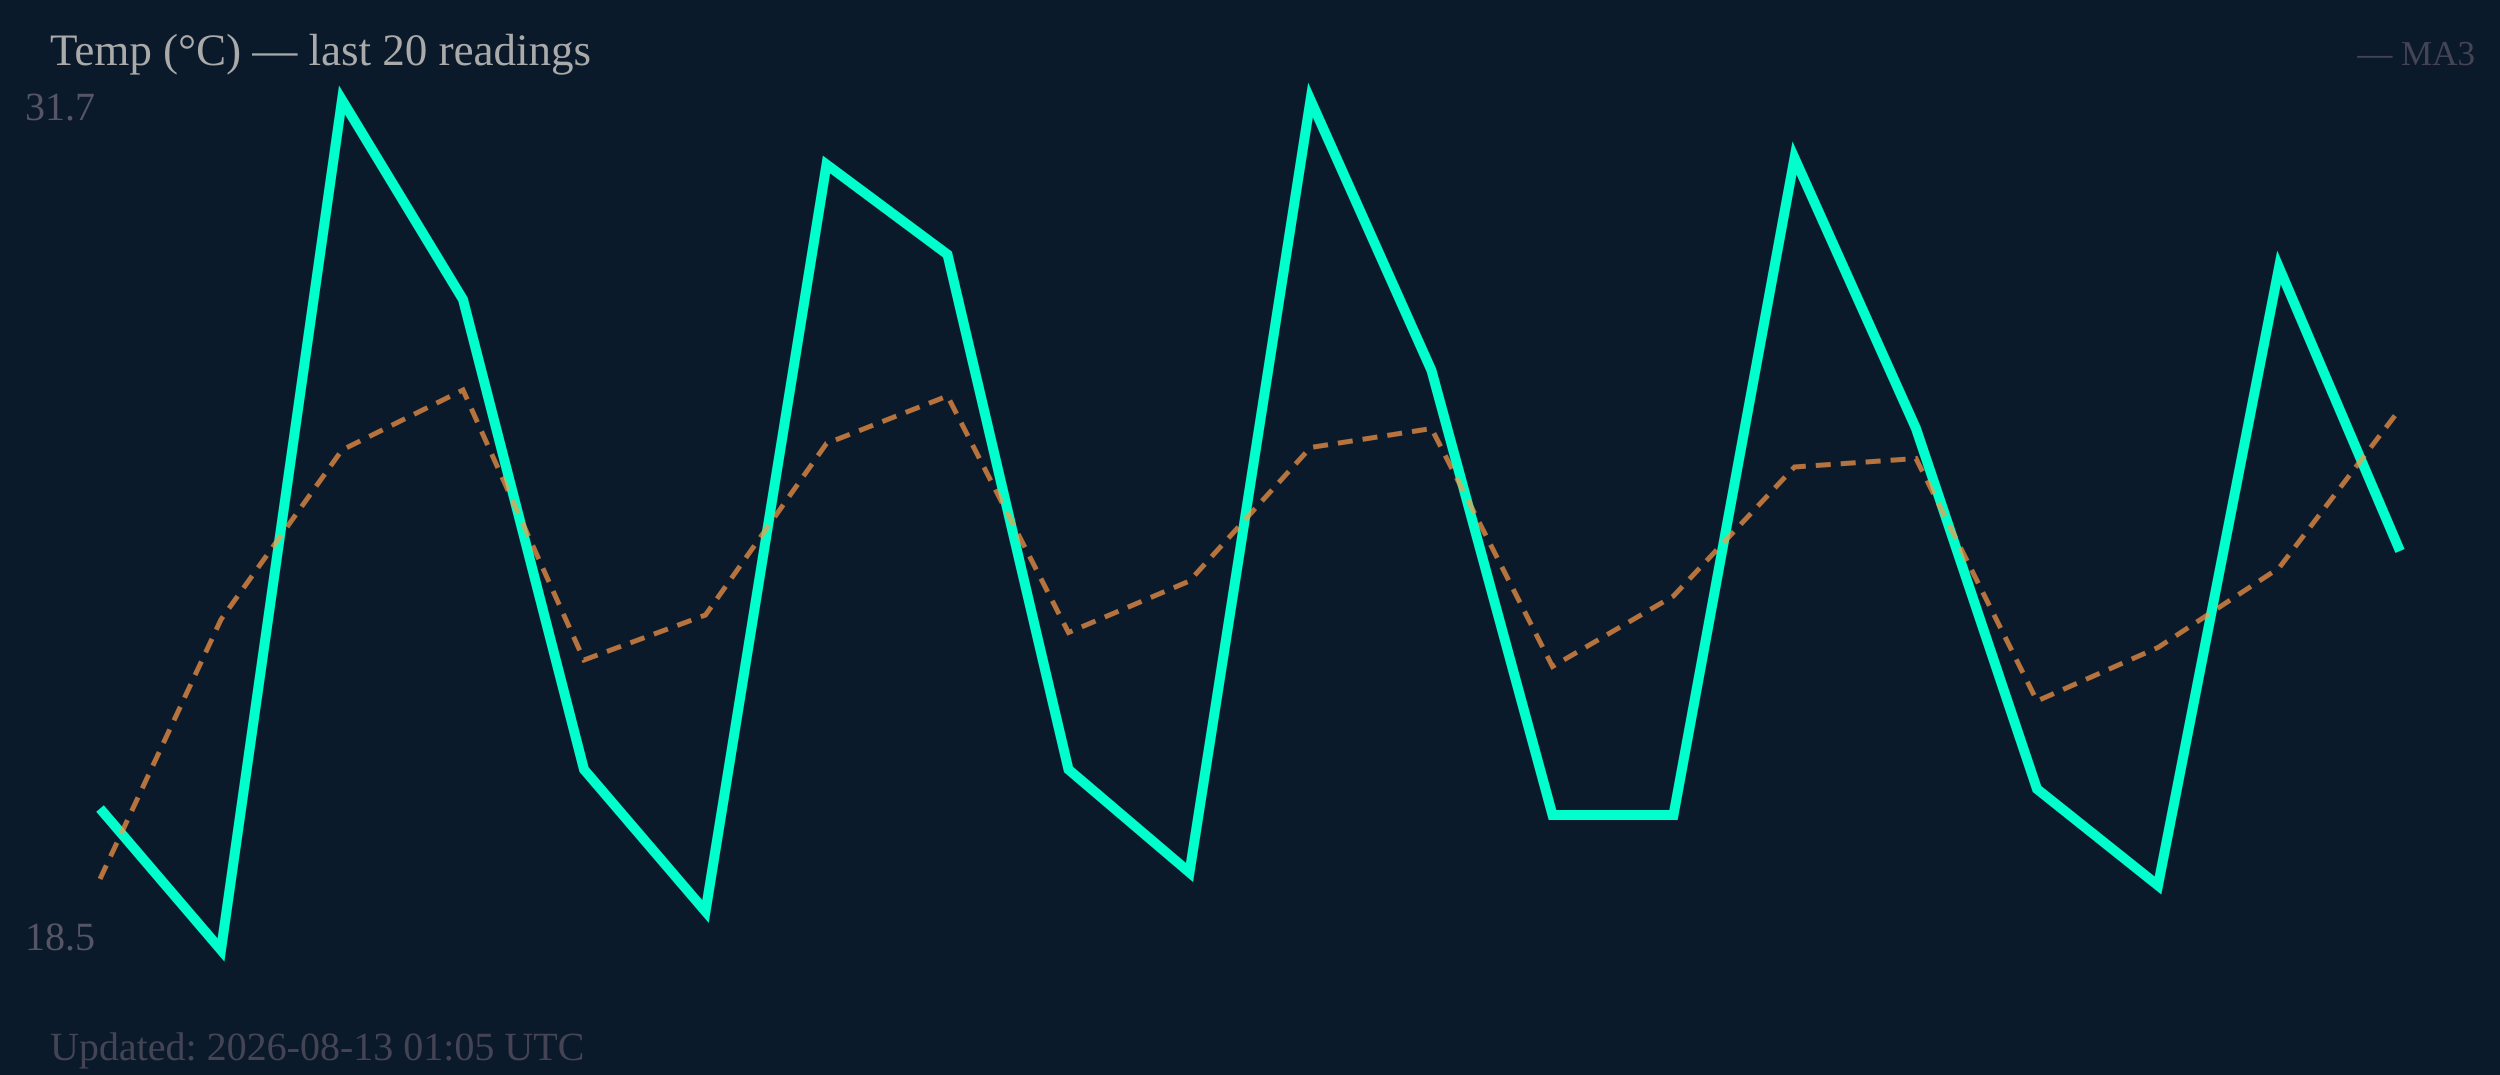
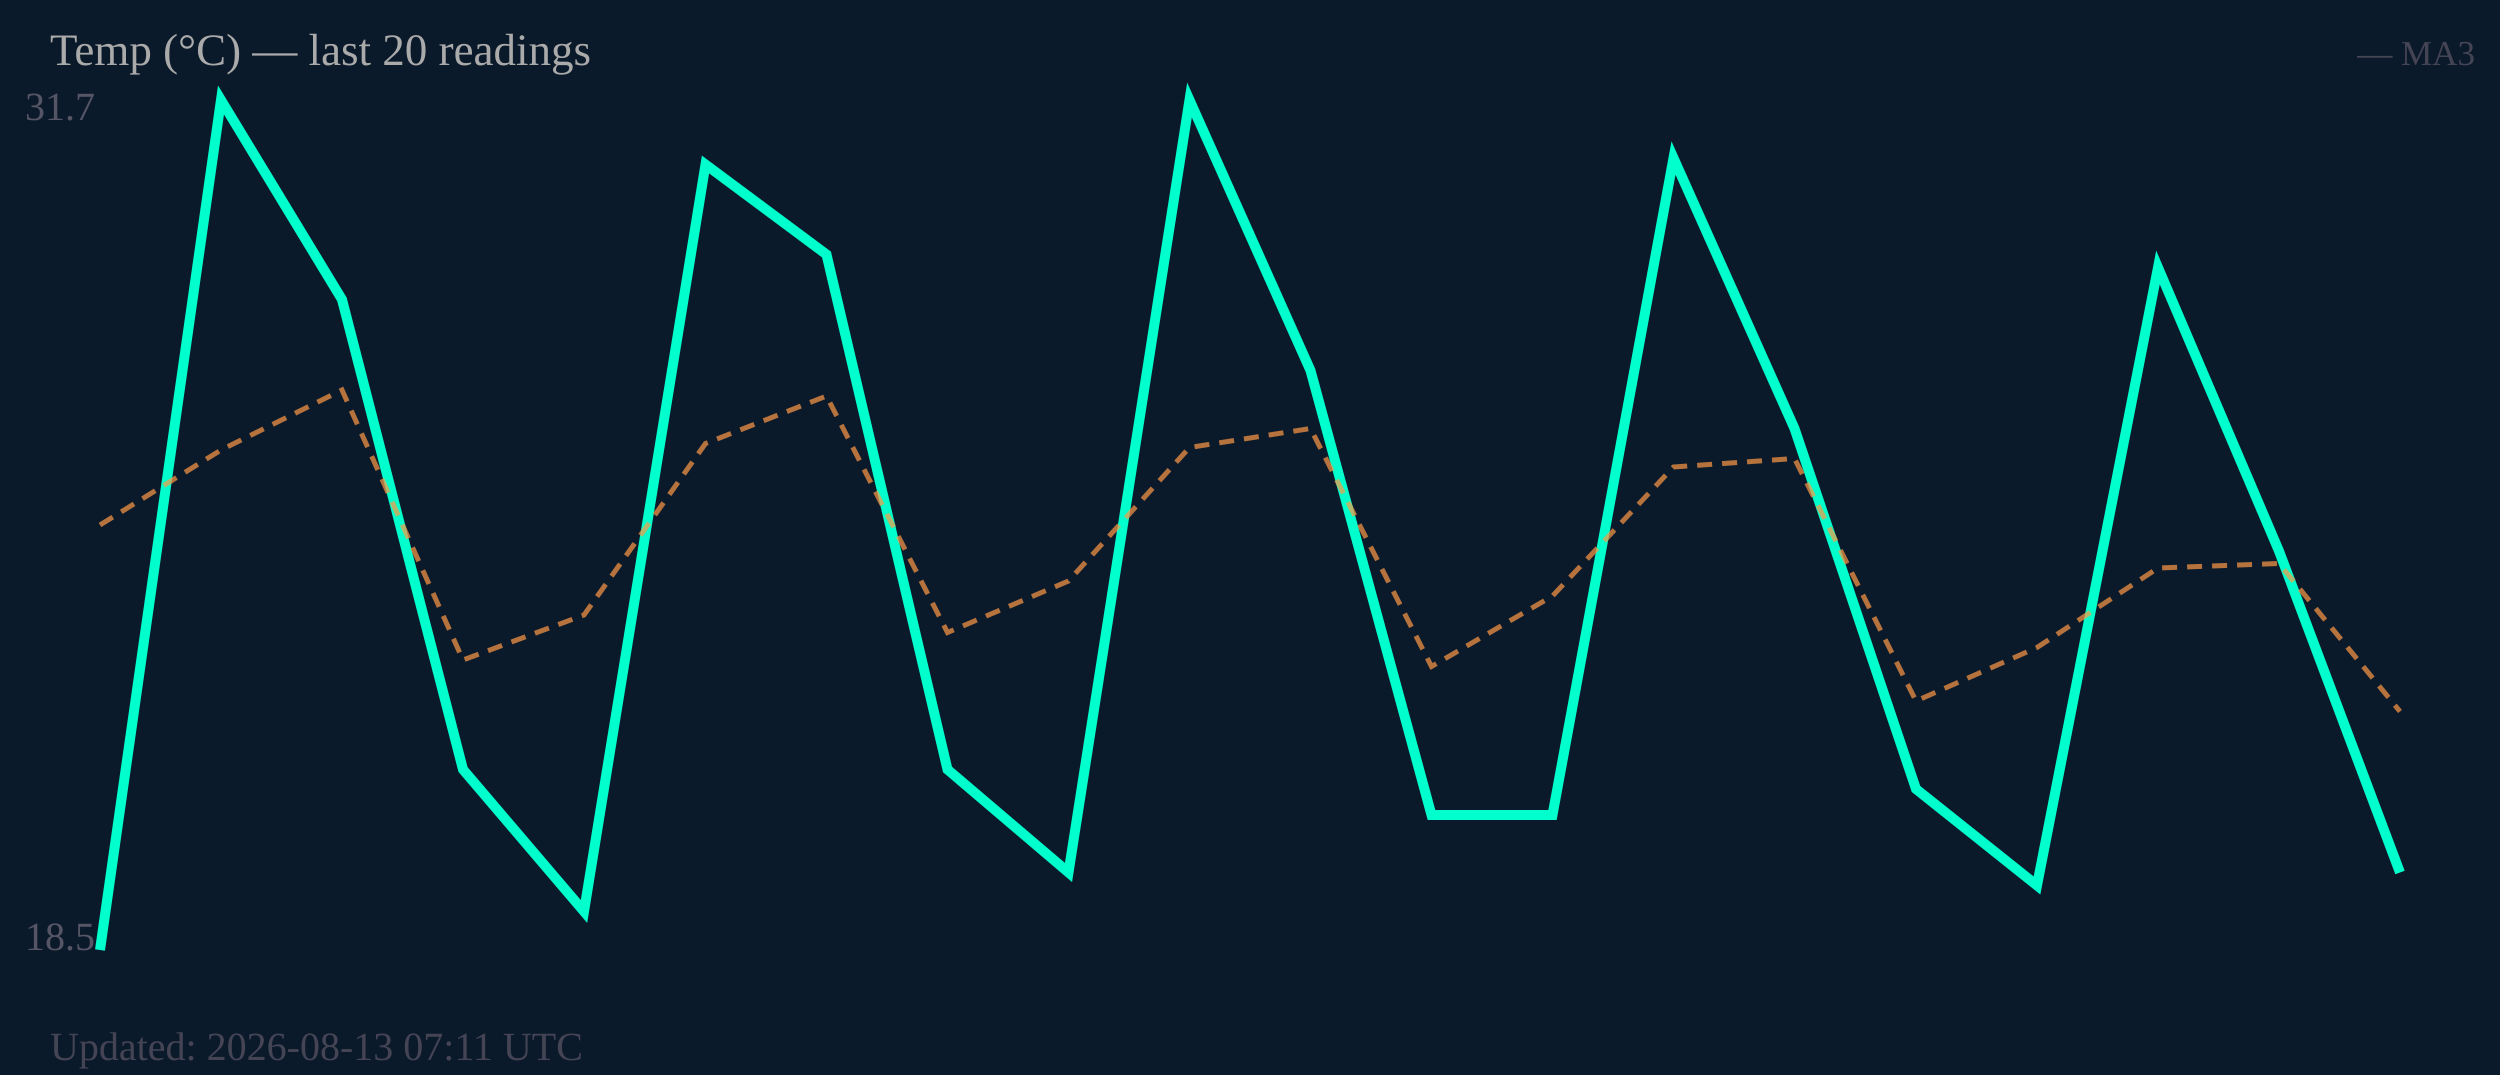
<svg xmlns="http://www.w3.org/2000/svg" width="500" height="215" viewBox="0 0 500 215">
  <rect width="500" height="215" fill="#0b1a2a" />
  <text x="5" y="24" font-size="8" fill="#556">31.7</text>
  <text x="5" y="190" font-size="8" fill="#556">18.5</text>
-   <polyline fill="none" stroke="#00ffcc" stroke-width="2" points="20.0,161.7 44.2,190.0 68.4,20.0 92.6,59.9 116.8,153.9 141.1,182.3 165.3,32.9 189.5,50.9 213.7,153.9 237.9,174.5 262.1,20.0 286.3,74.1 310.5,163.0 334.7,163.0 358.9,31.6 383.2,85.7 407.4,157.8 431.6,177.1 455.8,53.5 480.0,110.2" />
-   <polyline fill="none" stroke="#ff9944" stroke-width="1" stroke-dasharray="3,2" opacity="0.7" points="20.0,175.8 44.2,123.9 68.4,90.0 92.6,78.0 116.8,132.0 141.1,123.0 165.3,88.7 189.5,79.2 213.7,126.5 237.9,116.2 262.1,89.5 286.3,85.7 310.5,133.3 334.7,119.2 358.9,93.4 383.2,91.7 407.4,140.2 431.6,129.5 455.8,113.6 480.0,81.8" />
+   <polyline fill="none" stroke="#00ffcc" stroke-width="2" points="20.0,190.0 44.2,20.0 68.4,59.9 92.6,153.9 116.8,182.3 141.1,32.9 165.3,50.9 189.5,153.9 213.7,174.5 237.9,20.0 262.1,74.1 286.3,163.0 310.5,163.0 334.7,31.6 358.9,85.7 383.2,157.8 407.4,177.1 431.6,53.5 455.8,110.2 480.0,174.5" />
+   <polyline fill="none" stroke="#ff9944" stroke-width="1" stroke-dasharray="3,2" opacity="0.7" points="20.0,105.0 44.2,90.0 68.4,78.0 92.6,132.0 116.8,123.0 141.1,88.7 165.3,79.2 189.5,126.5 213.7,116.2 237.9,89.5 262.1,85.7 286.3,133.3 310.5,119.2 334.7,93.4 358.9,91.7 383.2,140.2 407.4,129.5 431.6,113.6 455.8,112.7 480.0,142.3" />
  <text x="10" y="13" font-size="9" fill="#aaa">Temp (°C) — last 20 readings</text>
  <text x="495" y="13" font-size="7" fill="#445" text-anchor="end">— MA3</text>
-   <text x="10" y="212" font-size="8" fill="#445">Updated: 2026-08-13 01:05 UTC</text>
+   <text x="10" y="212" font-size="8" fill="#445">Updated: 2026-08-13 07:11 UTC</text>
</svg>
